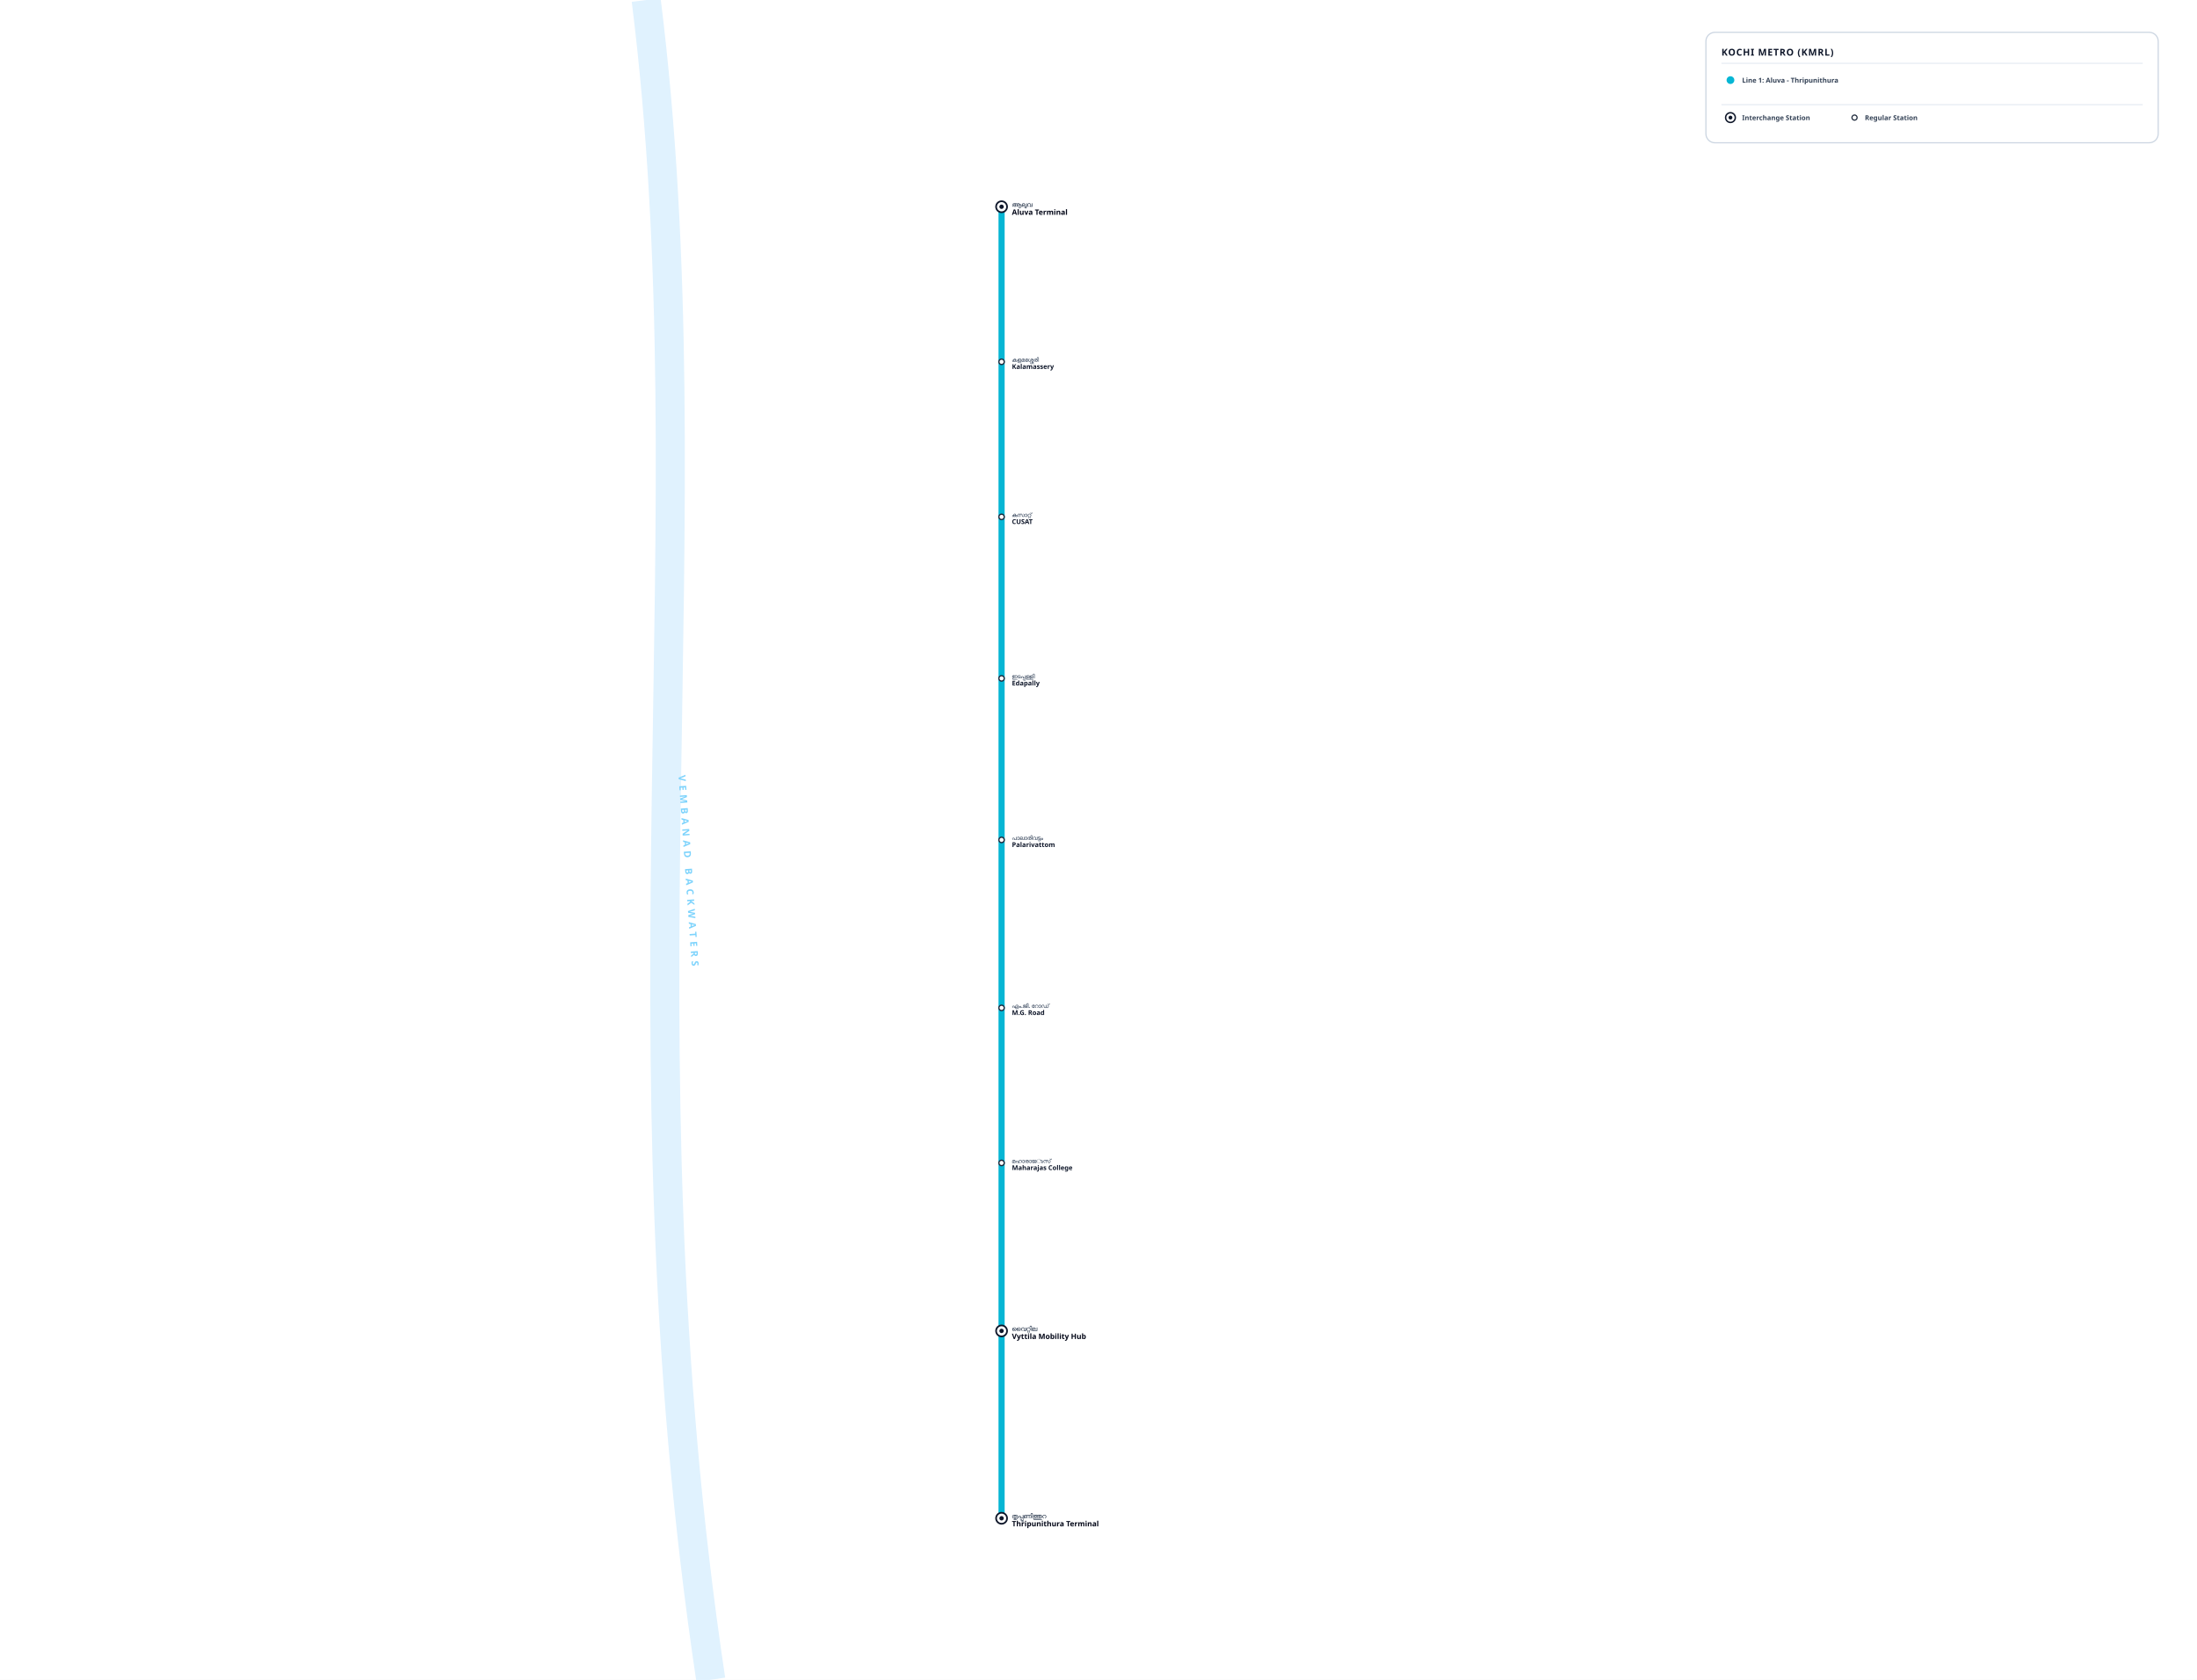
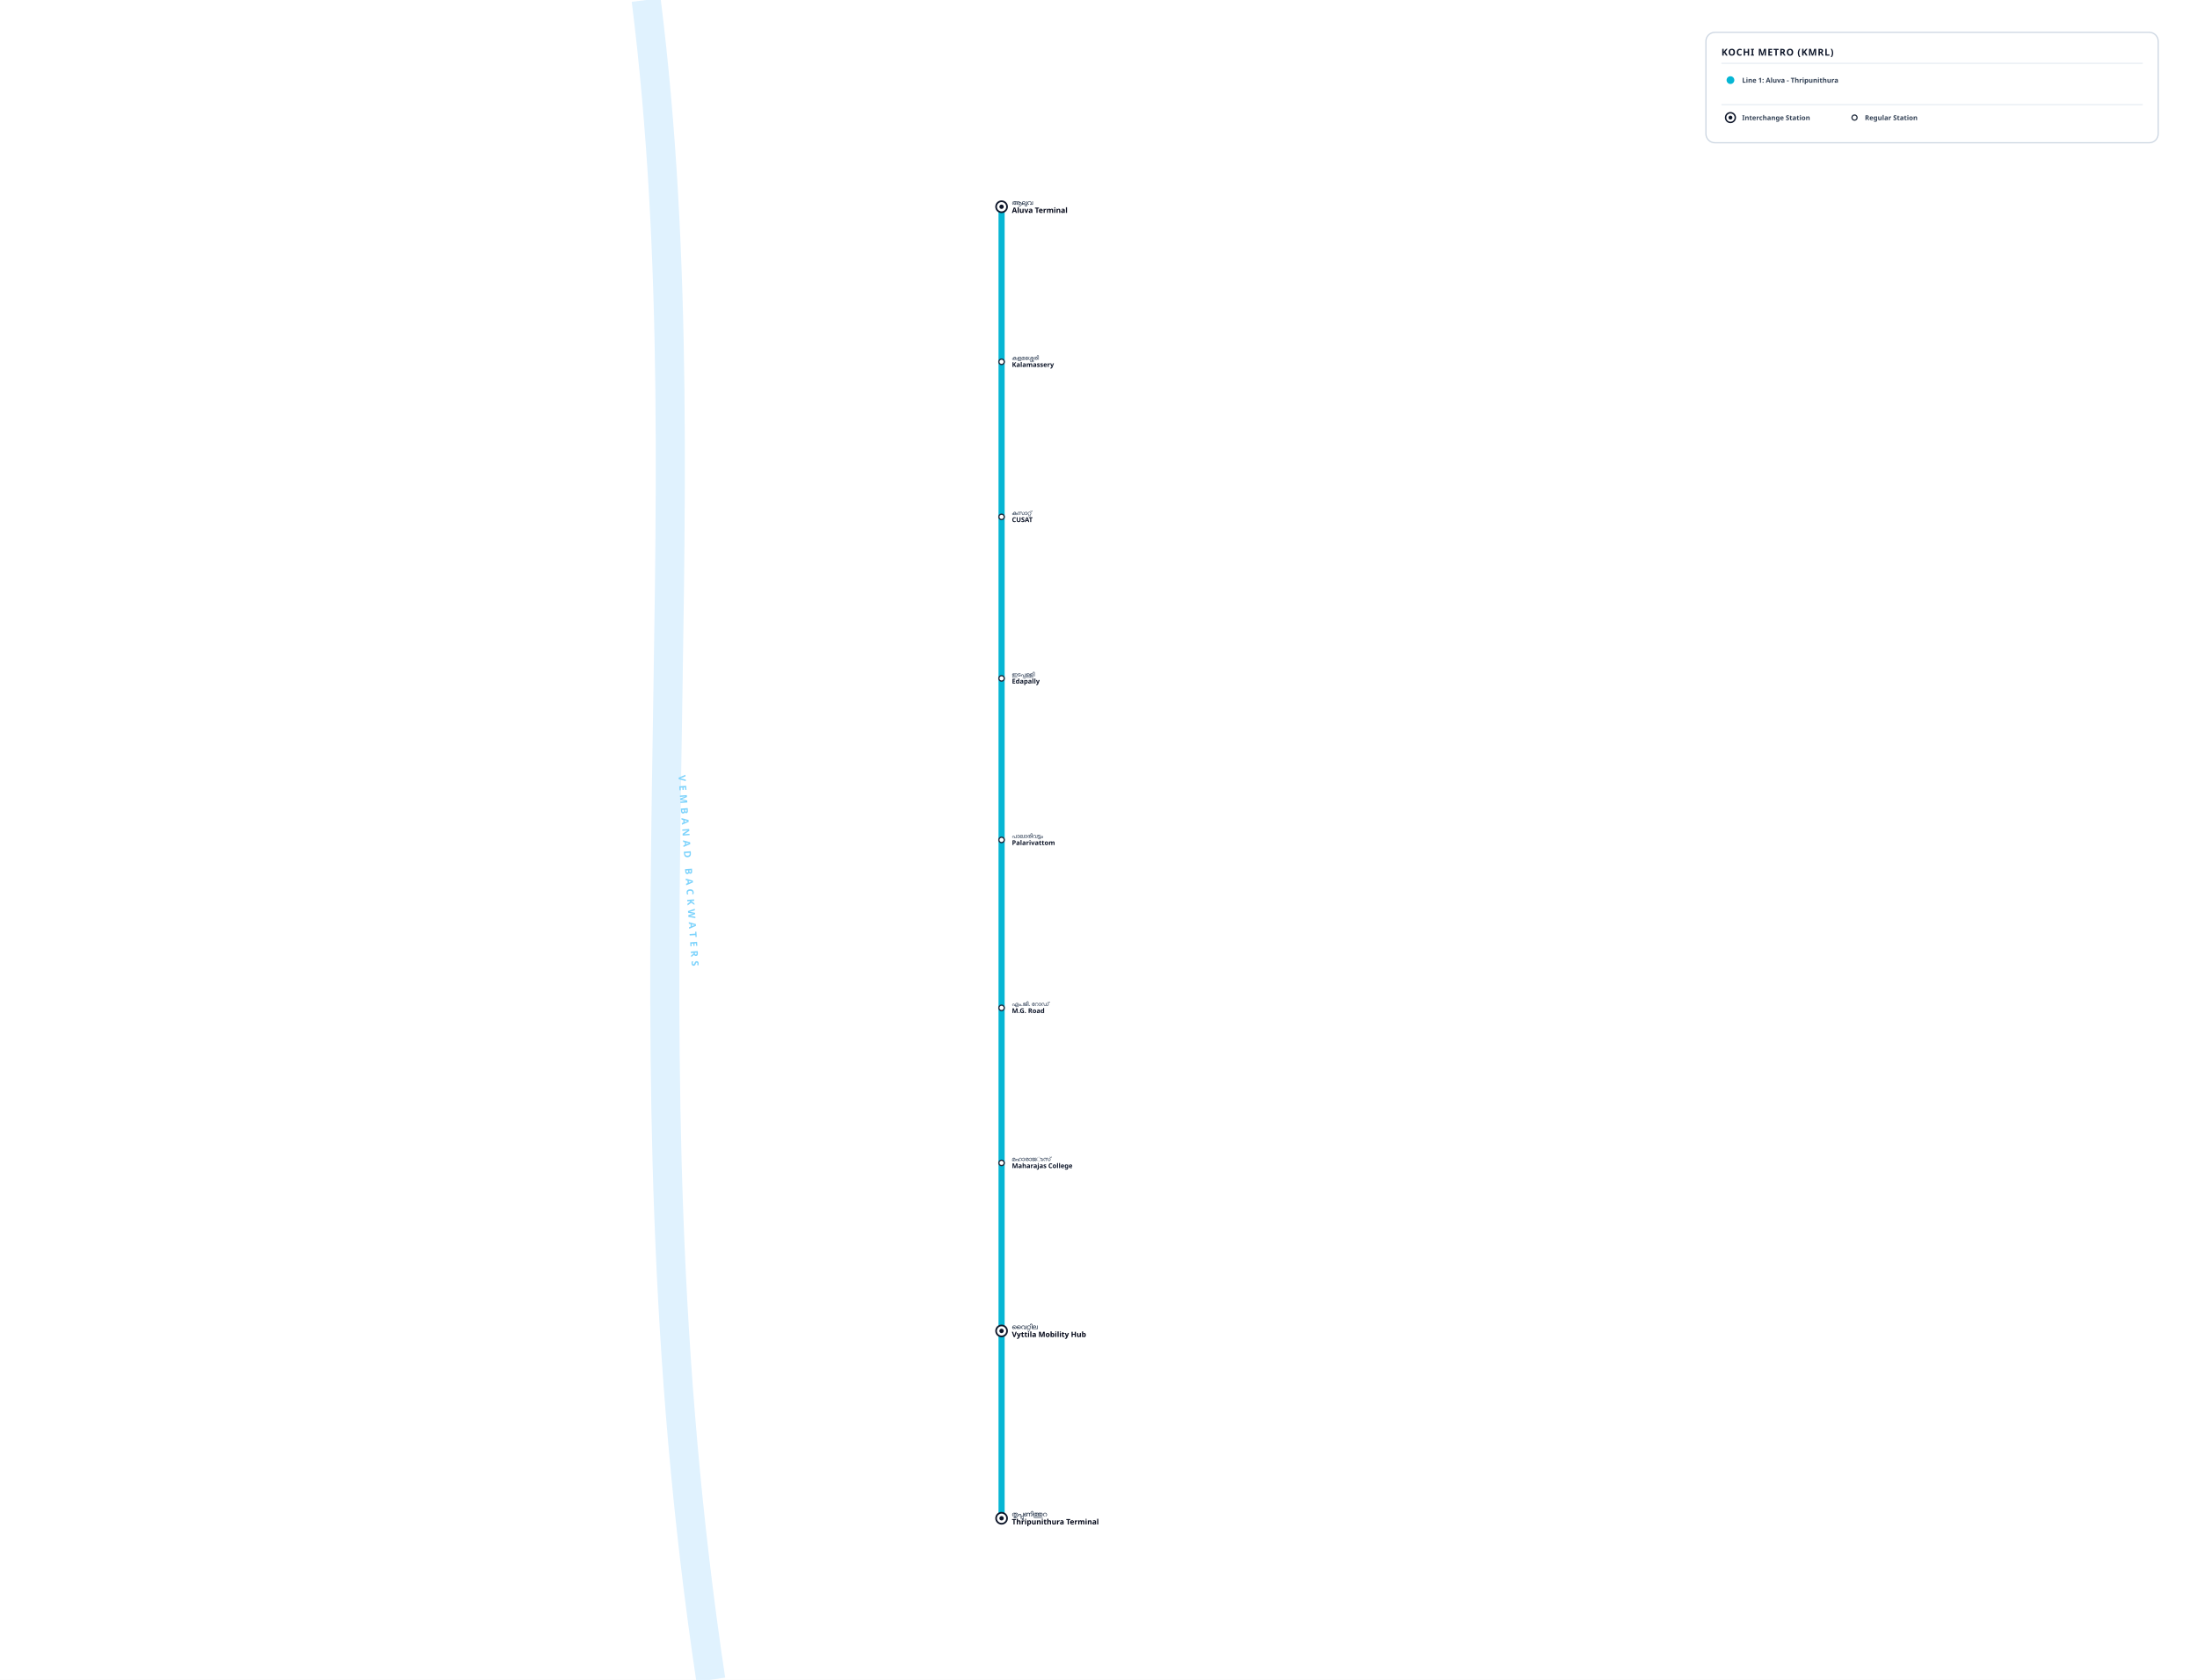
<svg xmlns="http://www.w3.org/2000/svg" viewBox="0 0 3400 2600" width="100%" height="100%">
  <rect width="3400" height="2600" fill="#FFFFFF" />
  <path d="M 1000 0 C 1100 800, 950 1600, 1100 2600" fill="none" stroke="#E0F2FE" stroke-width="45" />
  <text x="1050" y="1200" font-family="sans-serif" font-size="15" font-weight="800" fill="#7DD3FC" letter-spacing="6" transform="rotate(86 1050 1200)">VEMBANAD BACKWATERS</text>
  <g stroke-linecap="round" stroke-linejoin="round">
    <path d="M 1550 320 L 1550 560 L 1550 800 L 1550 1050 L 1550 1300 L 1550 1560 L 1550 1800 L 1550 2060 L 1550 2350" fill="none" stroke="#06B6D4" stroke-width="9.5" />
  </g>
  <g id="stations-layer">
-     <rect x="1564.0" y="306.0" width="106.4" height="27.0" rx="3" ry="3" fill="#FFFFFF" fill-opacity="0.94" />
    <circle cx="1550" cy="320" r="8.5" fill="#FFFFFF" stroke="#0F172A" stroke-width="2.6" />
    <circle cx="1550" cy="320" r="3.4" fill="#0F172A" />
    <g>
-       <text x="1566.0" y="320.0" text-anchor="start" font-family="sans-serif" font-size="9.8" font-weight="bold" fill="#334155">ആലുവ</text>
-       <text x="1566.0" y="332.5" text-anchor="start" font-family="sans-serif" font-size="11.5" font-weight="900" fill="#020617">Aluva Terminal</text>
+       <text x="1566.0" y="317.0" text-anchor="start" font-family="sans-serif" font-size="10" font-weight="bold" fill="#334155">ആലുവ</text>
+       <text x="1566.0" y="329.5" text-anchor="start" font-family="sans-serif" font-size="11.5" font-weight="900" fill="#020617">Aluva Terminal</text>
    </g>
-     <rect x="1564.0" y="546.0" width="86.6" height="24.0" rx="3" ry="3" fill="#FFFFFF" fill-opacity="0.94" />
    <circle cx="1550" cy="560" r="4.2" fill="#FFFFFF" stroke="#1E293B" stroke-width="2" />
    <g>
-       <text x="1566.0" y="560.0" text-anchor="start" font-family="sans-serif" font-size="8.8" font-weight="600" fill="#475569">കളമശ്ശേരി</text>
-       <text x="1566.0" y="571.0" text-anchor="start" font-family="sans-serif" font-size="10.2" font-weight="bold" fill="#0F172A">Kalamassery</text>
+       <text x="1566.0" y="557.0" text-anchor="start" font-family="sans-serif" font-size="8.8" font-weight="600" fill="#475569">കളമശ്ശേരി</text>
+       <text x="1566.0" y="568.0" text-anchor="start" font-family="sans-serif" font-size="10.2" font-weight="bold" fill="#0F172A">Kalamassery</text>
    </g>
-     <rect x="1564.0" y="786.0" width="75.0" height="24.0" rx="3" ry="3" fill="#FFFFFF" fill-opacity="0.94" />
    <circle cx="1550" cy="800" r="4.2" fill="#FFFFFF" stroke="#1E293B" stroke-width="2" />
    <g>
-       <text x="1566.0" y="800.0" text-anchor="start" font-family="sans-serif" font-size="8.8" font-weight="600" fill="#475569">കുസാറ്റ്</text>
-       <text x="1566.0" y="811.0" text-anchor="start" font-family="sans-serif" font-size="10.2" font-weight="bold" fill="#0F172A">CUSAT</text>
+       <text x="1566.0" y="797.0" text-anchor="start" font-family="sans-serif" font-size="8.8" font-weight="600" fill="#475569">കുസാറ്റ്</text>
+       <text x="1566.0" y="808.0" text-anchor="start" font-family="sans-serif" font-size="10.2" font-weight="bold" fill="#0F172A">CUSAT</text>
    </g>
-     <rect x="1564.0" y="1036.0" width="75.0" height="24.0" rx="3" ry="3" fill="#FFFFFF" fill-opacity="0.94" />
    <circle cx="1550" cy="1050" r="4.2" fill="#FFFFFF" stroke="#1E293B" stroke-width="2" />
    <g>
-       <text x="1566.0" y="1050.0" text-anchor="start" font-family="sans-serif" font-size="8.8" font-weight="600" fill="#475569">ഇടപ്പള്ളി</text>
-       <text x="1566.0" y="1061.0" text-anchor="start" font-family="sans-serif" font-size="10.2" font-weight="bold" fill="#0F172A">Edapally</text>
+       <text x="1566.0" y="1047.0" text-anchor="start" font-family="sans-serif" font-size="8.8" font-weight="600" fill="#475569">ഇടപ്പള്ളി</text>
+       <text x="1566.0" y="1058.0" text-anchor="start" font-family="sans-serif" font-size="10.2" font-weight="bold" fill="#0F172A">Edapally</text>
    </g>
-     <rect x="1564.0" y="1286.0" width="93.2" height="24.0" rx="3" ry="3" fill="#FFFFFF" fill-opacity="0.94" />
    <circle cx="1550" cy="1300" r="4.2" fill="#FFFFFF" stroke="#1E293B" stroke-width="2" />
    <g>
-       <text x="1566.0" y="1300.0" text-anchor="start" font-family="sans-serif" font-size="8.8" font-weight="600" fill="#475569">പാലാരിവട്ടം</text>
-       <text x="1566.0" y="1311.0" text-anchor="start" font-family="sans-serif" font-size="10.2" font-weight="bold" fill="#0F172A">Palarivattom</text>
+       <text x="1566.0" y="1297.0" text-anchor="start" font-family="sans-serif" font-size="8.8" font-weight="600" fill="#475569">പാലാരിവട്ടം</text>
+       <text x="1566.0" y="1308.0" text-anchor="start" font-family="sans-serif" font-size="10.2" font-weight="bold" fill="#0F172A">Palarivattom</text>
    </g>
-     <rect x="1564.0" y="1546.0" width="86.6" height="24.0" rx="3" ry="3" fill="#FFFFFF" fill-opacity="0.94" />
    <circle cx="1550" cy="1560" r="4.2" fill="#FFFFFF" stroke="#1E293B" stroke-width="2" />
    <g>
-       <text x="1566.0" y="1560.0" text-anchor="start" font-family="sans-serif" font-size="8.8" font-weight="600" fill="#475569">എം.ജി. റോഡ്</text>
-       <text x="1566.0" y="1571.0" text-anchor="start" font-family="sans-serif" font-size="10.2" font-weight="bold" fill="#0F172A">M.G. Road</text>
+       <text x="1566.0" y="1557.0" text-anchor="start" font-family="sans-serif" font-size="8.8" font-weight="600" fill="#475569">എം.ജി. റോഡ്</text>
+       <text x="1566.0" y="1568.0" text-anchor="start" font-family="sans-serif" font-size="10.2" font-weight="bold" fill="#0F172A">M.G. Road</text>
    </g>
-     <rect x="1564.0" y="1786.0" width="126.2" height="24.0" rx="3" ry="3" fill="#FFFFFF" fill-opacity="0.94" />
    <circle cx="1550" cy="1800" r="4.2" fill="#FFFFFF" stroke="#1E293B" stroke-width="2" />
    <g>
-       <text x="1566.0" y="1800.0" text-anchor="start" font-family="sans-serif" font-size="8.8" font-weight="600" fill="#475569">മഹാരാജಾസ്</text>
-       <text x="1566.0" y="1811.0" text-anchor="start" font-family="sans-serif" font-size="10.2" font-weight="bold" fill="#0F172A">Maharajas College</text>
+       <text x="1566.0" y="1797.0" text-anchor="start" font-family="sans-serif" font-size="8.8" font-weight="600" fill="#475569">മഹാരാജಾസ്</text>
+       <text x="1566.0" y="1808.0" text-anchor="start" font-family="sans-serif" font-size="10.2" font-weight="bold" fill="#0F172A">Maharajas College</text>
    </g>
-     <rect x="1564.0" y="2046.0" width="146.0" height="27.0" rx="3" ry="3" fill="#FFFFFF" fill-opacity="0.94" />
    <circle cx="1550" cy="2060" r="8.5" fill="#FFFFFF" stroke="#0F172A" stroke-width="2.6" />
    <circle cx="1550" cy="2060" r="3.4" fill="#0F172A" />
    <g>
-       <text x="1566.0" y="2060.0" text-anchor="start" font-family="sans-serif" font-size="9.8" font-weight="bold" fill="#334155">വൈറ്റില</text>
-       <text x="1566.0" y="2072.5" text-anchor="start" font-family="sans-serif" font-size="11.5" font-weight="900" fill="#020617">Vyttila Mobility Hub</text>
+       <text x="1566.0" y="2057.0" text-anchor="start" font-family="sans-serif" font-size="10" font-weight="bold" fill="#334155">വൈറ്റില</text>
+       <text x="1566.0" y="2069.5" text-anchor="start" font-family="sans-serif" font-size="11.5" font-weight="900" fill="#020617">Vyttila Mobility Hub</text>
    </g>
-     <rect x="1564.0" y="2336.0" width="159.2" height="27.0" rx="3" ry="3" fill="#FFFFFF" fill-opacity="0.94" />
    <circle cx="1550" cy="2350" r="8.5" fill="#FFFFFF" stroke="#0F172A" stroke-width="2.6" />
    <circle cx="1550" cy="2350" r="3.4" fill="#0F172A" />
    <g>
-       <text x="1566.0" y="2350.0" text-anchor="start" font-family="sans-serif" font-size="9.8" font-weight="bold" fill="#334155">തൃപ്പൂണിത്തുറ</text>
-       <text x="1566.0" y="2362.5" text-anchor="start" font-family="sans-serif" font-size="11.5" font-weight="900" fill="#020617">Thripunithura Terminal</text>
+       <text x="1566.0" y="2347.0" text-anchor="start" font-family="sans-serif" font-size="10" font-weight="bold" fill="#334155">തൃപ്പൂണിത്തുറ</text>
+       <text x="1566.0" y="2359.5" text-anchor="start" font-family="sans-serif" font-size="11.5" font-weight="900" fill="#020617">Thripunithura Terminal</text>
    </g>
  </g>
  <g transform="translate(2640, 50)">
    <rect width="700" height="171" rx="14" ry="14" fill="#FFFFFF" stroke="#CBD5E1" stroke-width="1.8" />
    <text x="24" y="36" font-family="sans-serif" font-size="14.5" font-weight="bold" fill="#0F172A" letter-spacing="1">KOCHI METRO (KMRL)</text>
    <line x1="24" y1="48" x2="676" y2="48" stroke="#E2E8F0" stroke-width="1.5" />
    <circle cx="38" cy="74" r="6" fill="#06B6D4" />
    <text x="56" y="78" font-family="sans-serif" font-size="10.5" font-weight="600" fill="#334155">Line 1: Aluva - Thripunithura</text>
    <line x1="24" y1="112" x2="676" y2="112" stroke="#E2E8F0" stroke-width="1.5" />
    <circle cx="38" cy="132" r="7.5" fill="#FFFFFF" stroke="#0F172A" stroke-width="2.2" />
    <circle cx="38" cy="132" r="3" fill="#0F172A" />
    <text x="56" y="136" font-family="sans-serif" font-size="10.5" font-weight="600" fill="#334155">Interchange Station</text>
    <circle cx="230" cy="132" r="4" fill="#FFFFFF" stroke="#1E293B" stroke-width="1.8" />
    <text x="246" y="136" font-family="sans-serif" font-size="10.5" font-weight="600" fill="#334155">Regular Station</text>
  </g>
</svg>
